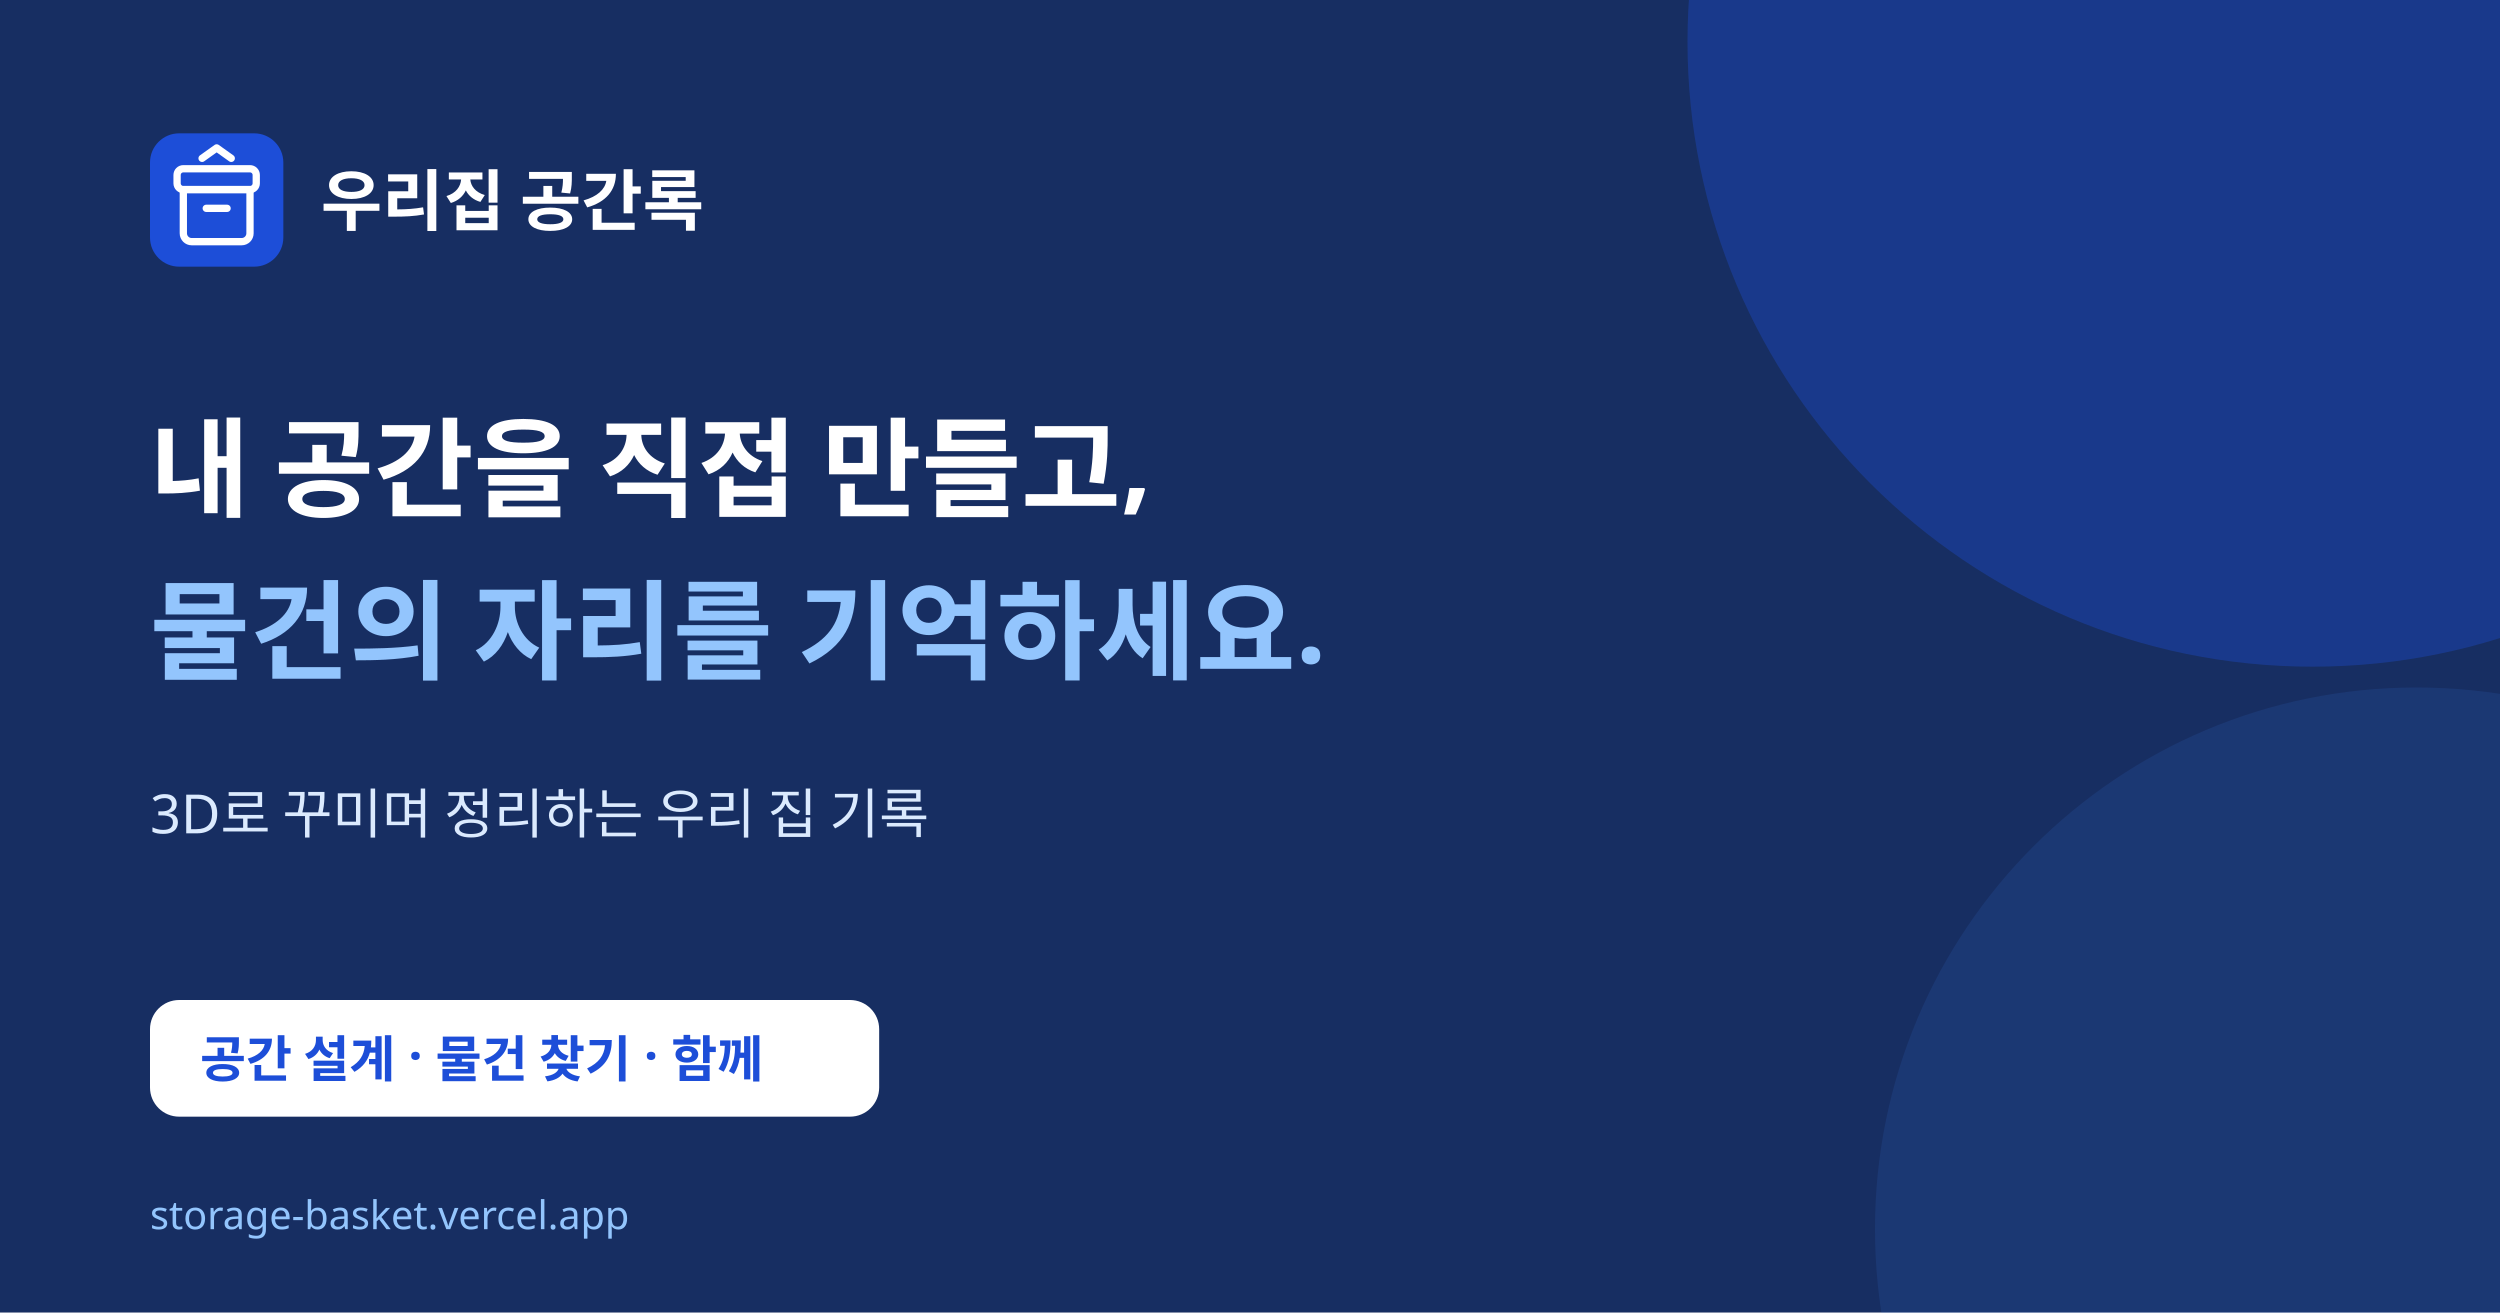
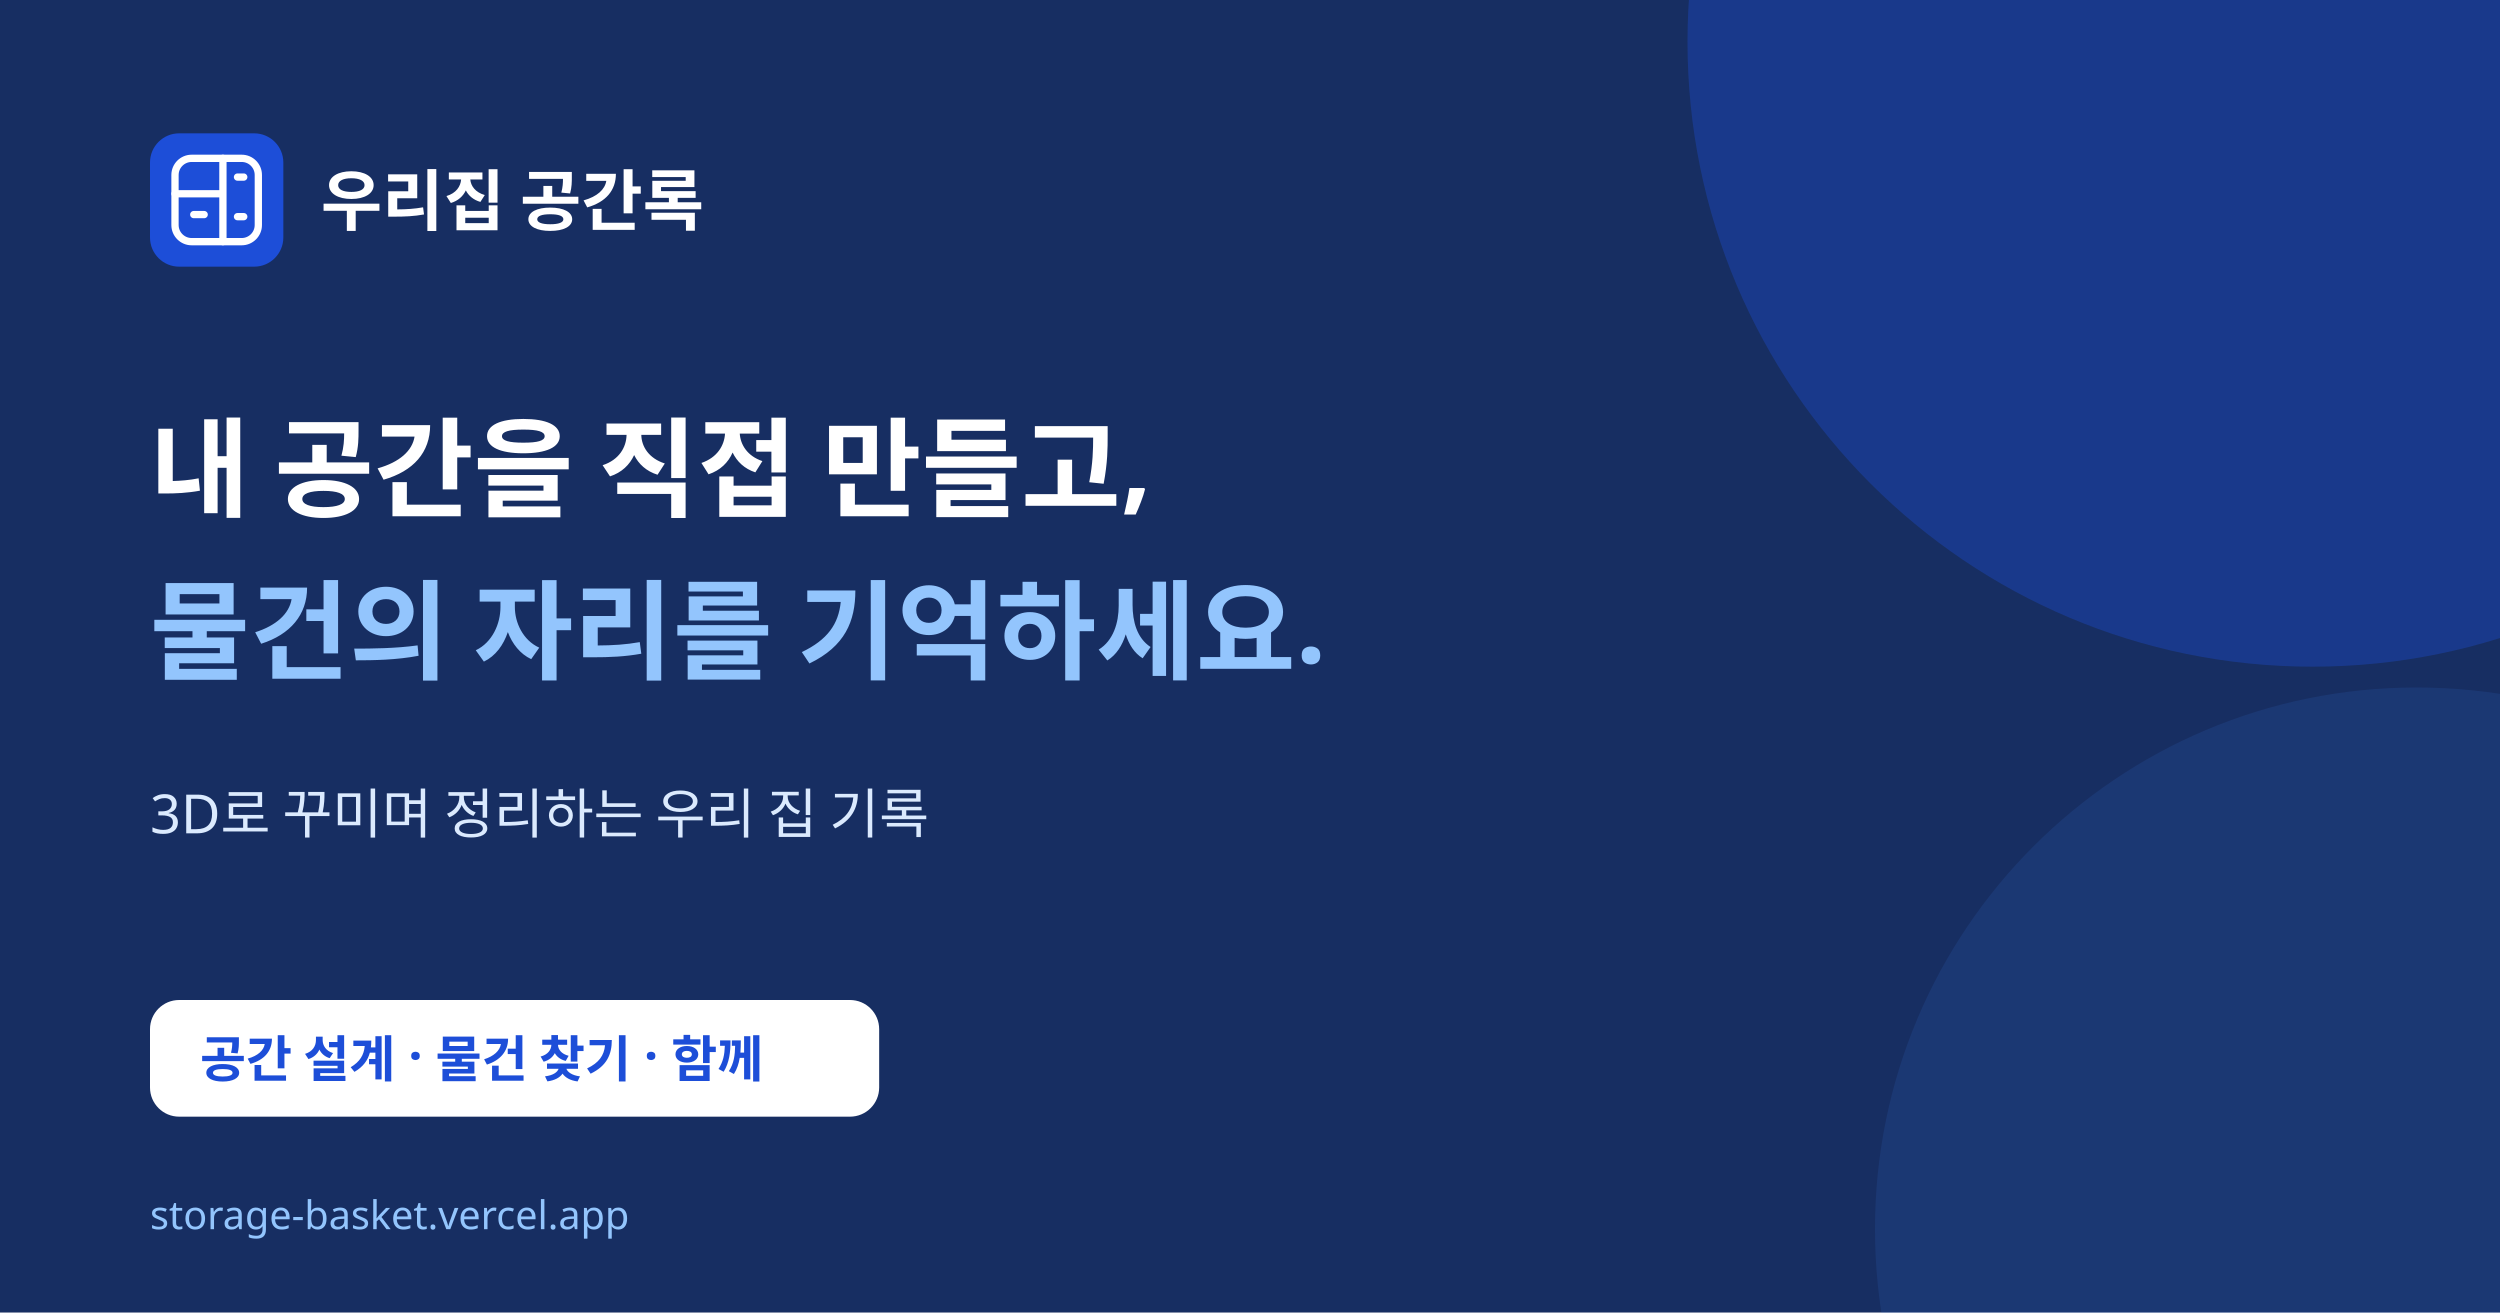
<svg xmlns="http://www.w3.org/2000/svg" width="1200" height="630" viewBox="0 0 1200 630">
  <rect width="1200" height="630" fill="#172e62" />
  <circle cx="1110" cy="20" r="300" fill="#1d4ed8" opacity=".35" />
  <circle cx="1160" cy="590" r="260" fill="#3b82f6" opacity=".12" />
  <g transform="translate(72 64)">
    <rect width="64" height="64" rx="14" fill="#1d4ed8" />
    <g fill="none" stroke="white" stroke-width="3.5" stroke-linecap="round" stroke-linejoin="round">
-       <path d="M16 27h32v21a4 4 0 0 1-4 4H20a4 4 0 0 1-4-4z" />
-       <rect x="13" y="17" width="38" height="10" rx="3" />
-       <path d="M27 36h10M25 12l7-5 7 5" />
+       <rect x="12" y="12" width="40" height="40" rx="8" />
+       <path d="M12 29h23V12M35 29v23" />
+       <path d="M21 39h5M42 21h3M42 40h3" />
    </g>
  </g>
  <g font-family="Malgun Gothic, sans-serif">
    <text x="154" y="108" font-size="32" font-weight="700" fill="white">우리집 공간록</text>
    <text x="72" y="244" font-size="52" font-weight="700" fill="white">내 공간을 직접 만들고,</text>
    <text x="72" y="322" font-size="52" font-weight="700" fill="#93c5fd">물건의 자리를 기억하세요.</text>
    <text x="72" y="400" font-size="26" fill="#dbeafe">3D로 꾸미며 정리하는 우리 집 기록</text>
    <rect x="72" y="480" width="350" height="56" rx="14" fill="white" />
    <text x="96" y="517" font-size="24" font-weight="700" fill="#1d4ed8">공간 설계 · 물건 찾기 · 함께</text>
    <text x="72" y="590" font-size="19" fill="#93c5fd">storage-basket.vercel.app</text>
  </g>
</svg>
